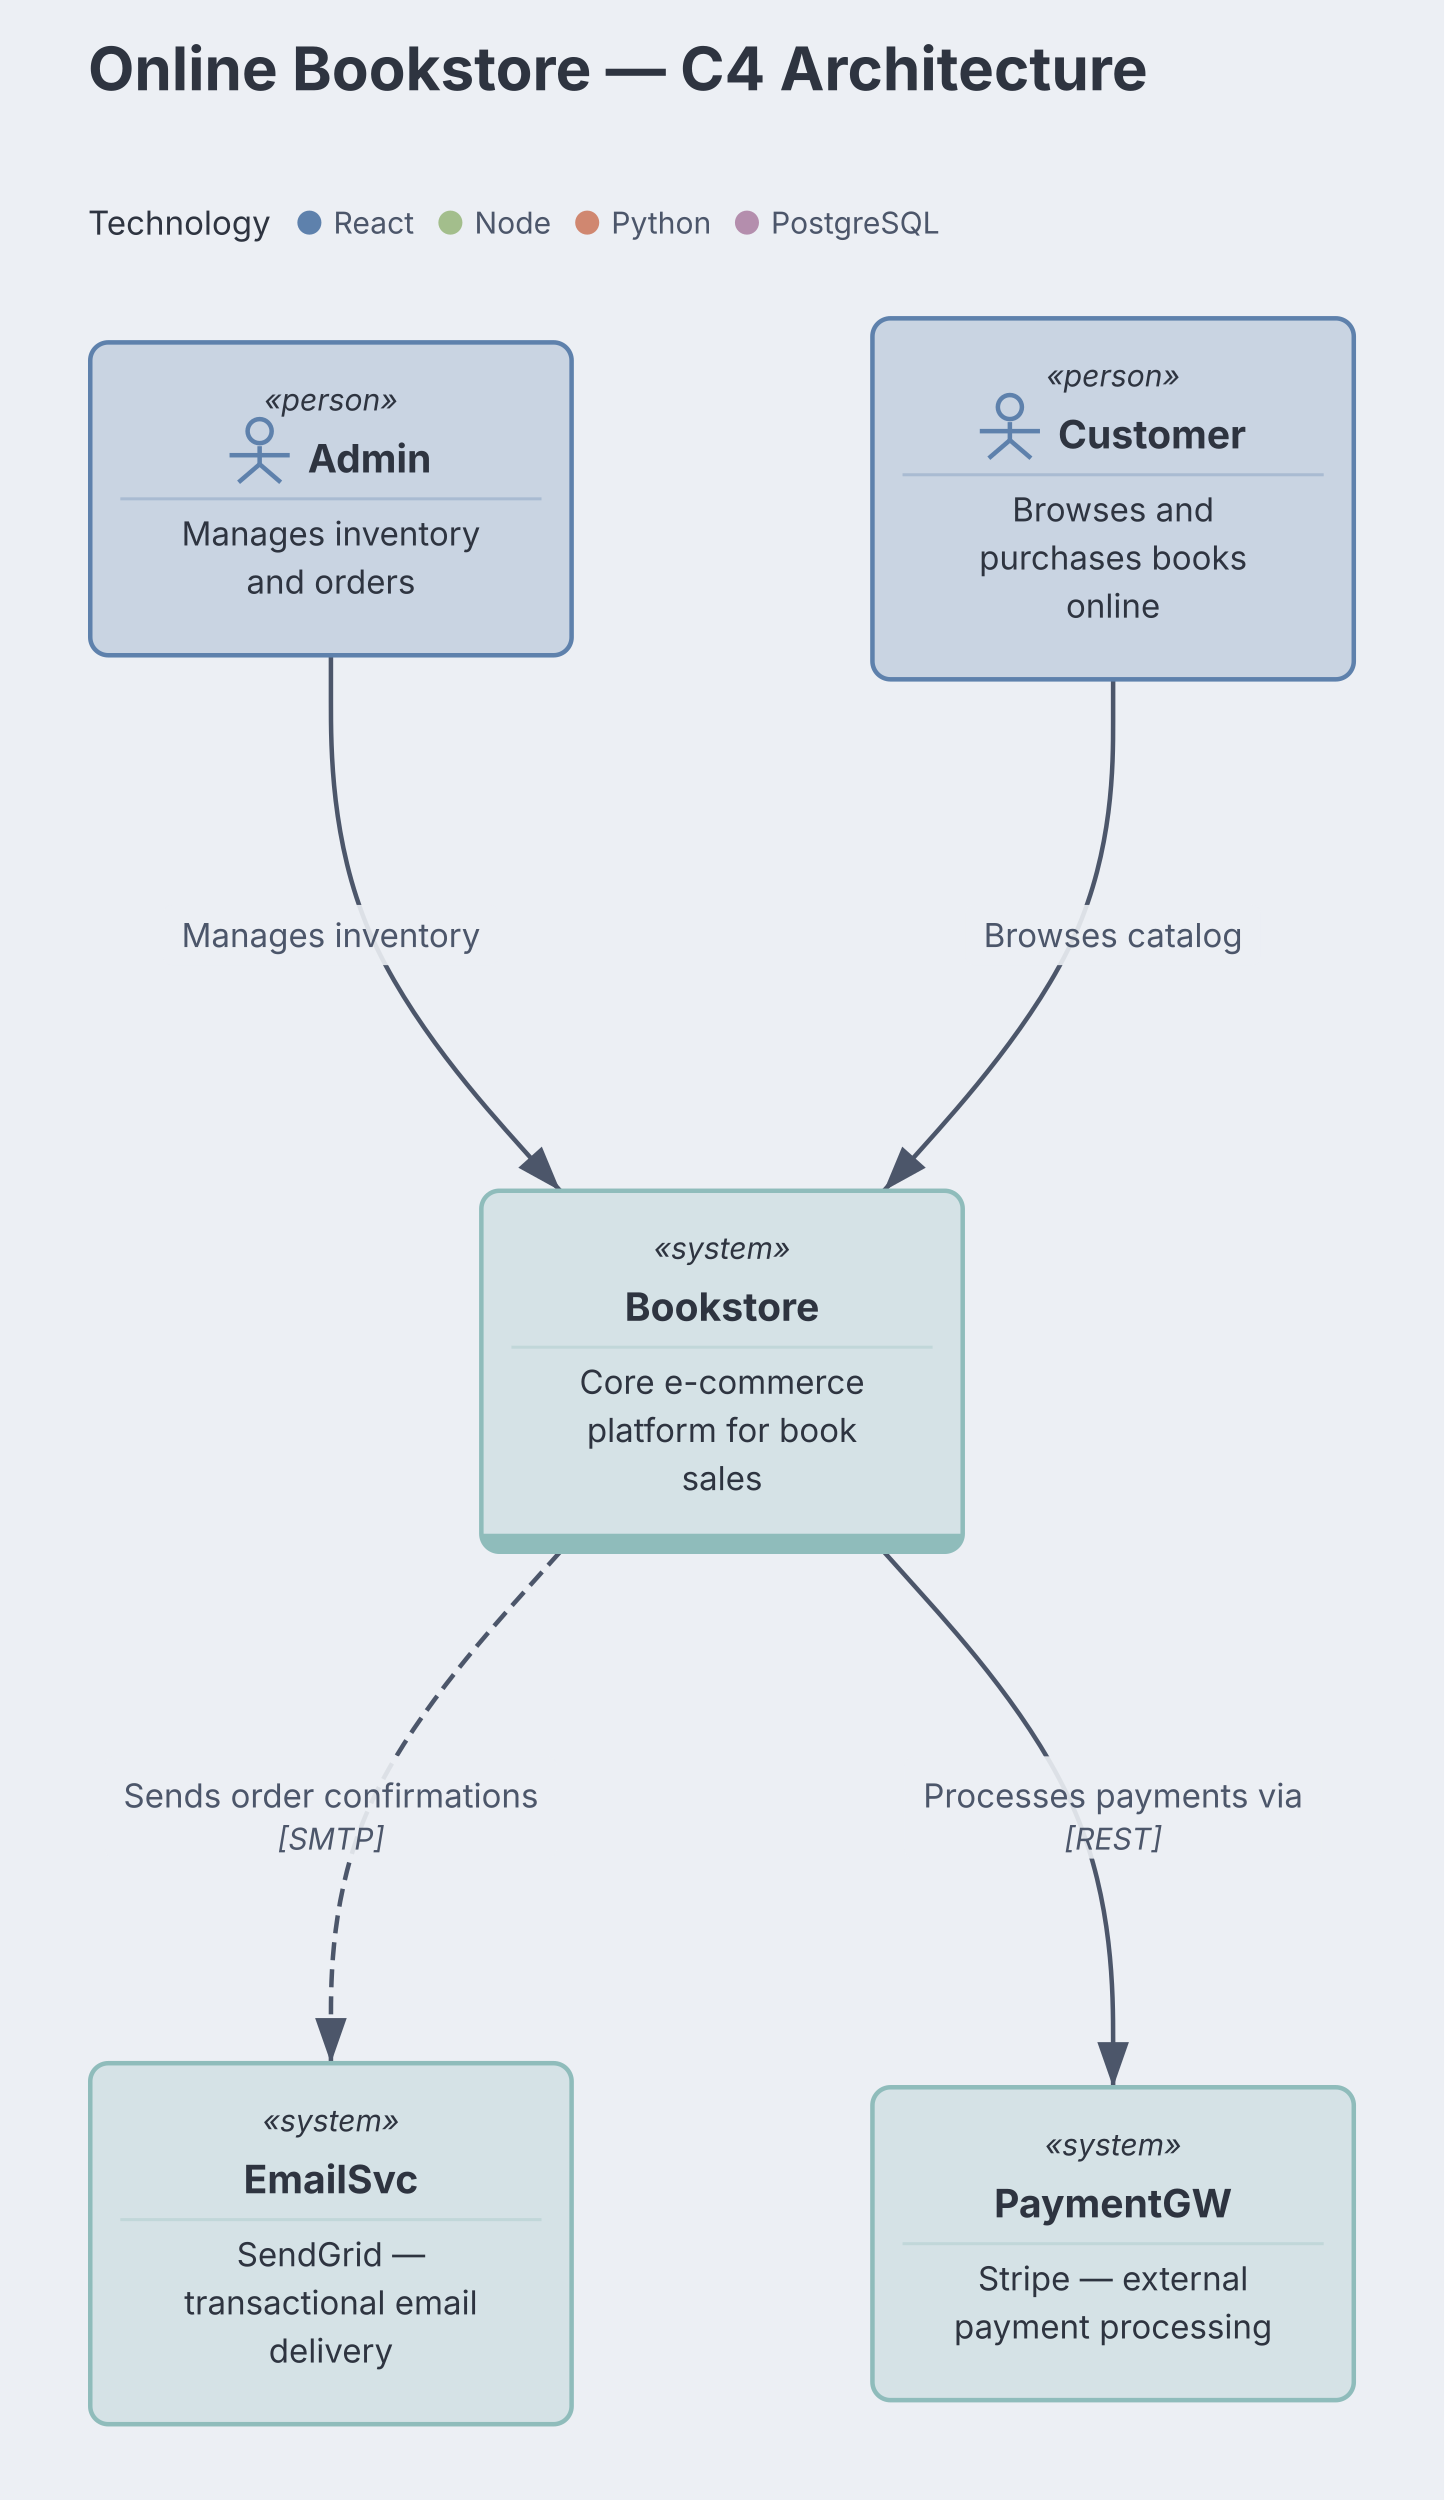
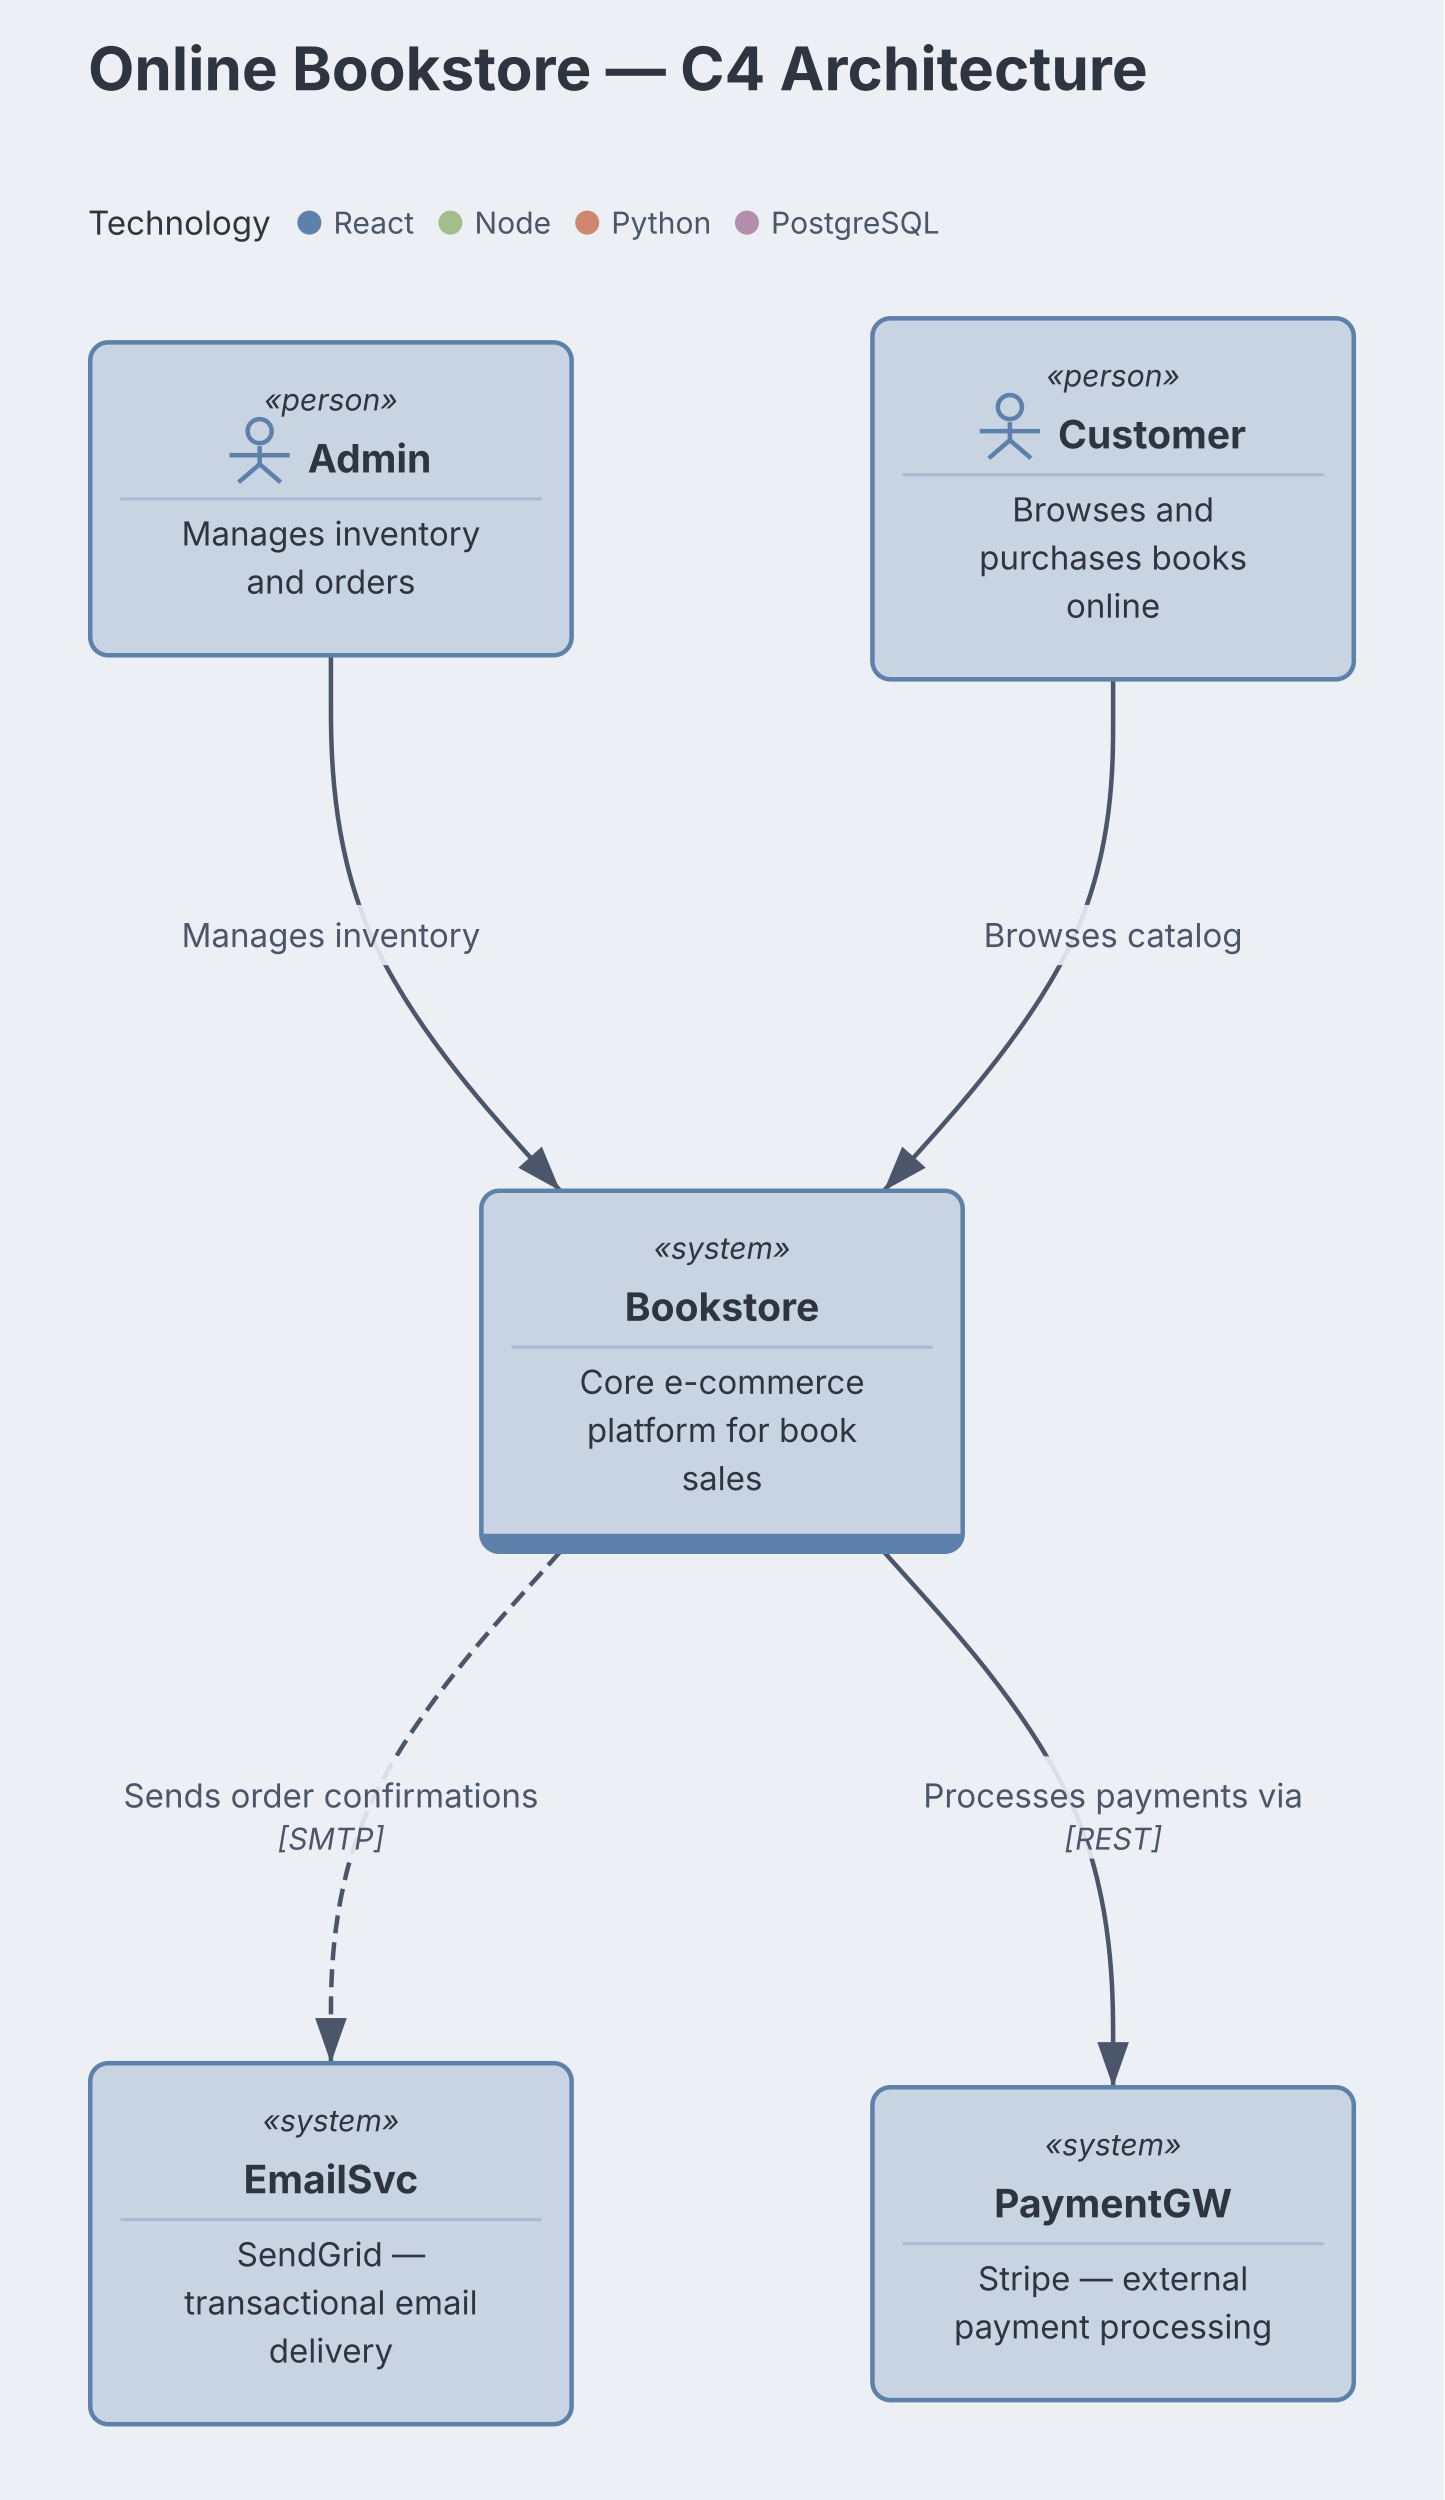
<svg xmlns="http://www.w3.org/2000/svg" aria-describedby="dgmo-desc-b330757a" role="img" aria-label="Online Bookstore — C4 Architecture — C4 diagram" width="480" height="831" viewBox="30 0 480 831" preserveAspectRatio="xMidYMid meet" style="font-family: Inter, system-ui, Avenir, Helvetica, Arial, sans-serif; background: rgb(236, 239, 244);">
  <style>.c4-card:hover{filter:saturate(1.4) brightness(1.06)}.c4-card{transition:filter .12s ease, opacity .12s ease}@media (hover:hover){svg:has(.c4-card[data-node-id="Customer"]:hover) .c4-edge-group:not([data-source="Customer"]):not([data-target="Customer"]){opacity:0.4}svg:has(.c4-card[data-node-id="Admin"]:hover) .c4-edge-group:not([data-source="Admin"]):not([data-target="Admin"]){opacity:0.4}svg:has(.c4-card[data-node-id="Bookstore"]:hover) .c4-edge-group:not([data-source="Bookstore"]):not([data-target="Bookstore"]){opacity:0.4}svg:has(.c4-card[data-node-id="PaymentGW"]:hover) .c4-edge-group:not([data-source="PaymentGW"]):not([data-target="PaymentGW"]){opacity:0.4}svg:has(.c4-card[data-node-id="EmailSvc"]:hover) .c4-edge-group:not([data-source="EmailSvc"]):not([data-target="EmailSvc"]){opacity:0.4}svg:has([data-legend-entry="react"]:hover) .c4-card:not([data-tag-technology="react"]){opacity:0.4}svg:has(.c4-card[data-tag-technology="react"]:hover):has([data-legend-entry="react"]) [data-legend-entry]:not([data-legend-entry="react"]){opacity:0.4}}</style>
  <rect class="dgmo-canvas-bg" x="30" y="0" width="480" height="831" fill="#eceff4" />
  <defs>
    <marker id="c4-arrow" viewBox="0 0 10 7" refX="10" refY="3.5" markerWidth="10" markerHeight="7" orient="auto">
      <polygon points="0,0 10,3.5 0,7" fill="#4c566a" />
    </marker>
    <marker id="c4-arrow-start" viewBox="0 0 10 7" refX="0" refY="3.5" markerWidth="10" markerHeight="7" orient="auto">
      <polygon points="10,0 0,3.5 10,7" fill="#4c566a" />
    </marker>
  </defs>
  <text class="chart-title" x="59.25" y="30" text-anchor="start" fill="#2e3440" font-size="20" font-weight="bold" style="cursor: default;" data-line-number="1">Online Bookstore — C4 Architecture</text>
  <g transform="translate(20, 65.81) scale(1)">
    <g class="c4-edge-group" data-line-number="17" data-source="Customer" data-target="Bookstore">
      <path d="M380,160L380,174.167C380,188.333,380,216.667,367.299,245C354.598,273.333,329.195,301.667,316.494,315.833L303.793,330" fill="none" stroke="#4c566a" stroke-width="1.5" class="c4-edge" marker-end="url(#c4-arrow)" />
      <rect x="330.853" y="235" width="98.295" height="20" rx="3" fill="#eceff4" opacity="0.9" class="c4-edge-label-bg" />
      <text x="380" y="249" text-anchor="middle" fill="#4c566a" font-size="11" class="c4-edge-label">Browses catalog</text>
    </g>
    <g class="c4-edge-group" data-line-number="21" data-source="Admin" data-target="Bookstore">
      <path d="M120,152L120,167.5C120,183,120,214,132.701,243.667C145.402,273.333,170.805,301.667,183.506,315.833L196.207,330" fill="none" stroke="#4c566a" stroke-width="1.5" class="c4-edge" marker-end="url(#c4-arrow)" />
      <rect x="64.187" y="235" width="111.627" height="20" rx="3" fill="#eceff4" opacity="0.9" class="c4-edge-label-bg" />
      <text x="120" y="249" text-anchor="middle" fill="#4c566a" font-size="11" class="c4-edge-label">Manages inventory</text>
    </g>
    <g class="c4-edge-group" data-line-number="25" data-source="Bookstore" data-target="PaymentGW">
      <path d="M303.793,450L316.494,464.167C329.195,478.333,354.598,506.667,367.299,536.333C380,566,380,597,380,612.5L380,628" fill="none" stroke="#4c566a" stroke-width="1.5" class="c4-edge" marker-end="url(#c4-arrow)" />
      <rect x="310.722" y="518" width="138.555" height="34" rx="3" fill="#eceff4" opacity="0.9" class="c4-edge-label-bg" />
      <text x="380" y="535" text-anchor="middle" fill="#4c566a" font-size="11" class="c4-edge-label">Processes payments via</text>
      <text x="380" y="549" text-anchor="middle" fill="#4c566a" font-size="10" font-style="italic" class="c4-edge-tech">[REST]</text>
    </g>
    <g class="c4-edge-group" data-line-number="26" data-source="Bookstore" data-target="EmailSvc">
      <path d="M196.207,450L183.506,464.167C170.805,478.333,145.402,506.667,132.701,535C120,563.333,120,591.667,120,605.833L120,620" fill="none" stroke="#4c566a" stroke-width="1.5" class="c4-edge" marker-end="url(#c4-arrow)" stroke-dasharray="6 3" />
      <rect x="45.025" y="518" width="149.951" height="34" rx="3" fill="#eceff4" opacity="0.9" class="c4-edge-label-bg" />
      <text x="120" y="535" text-anchor="middle" fill="#4c566a" font-size="11" class="c4-edge-label">Sends order confirmations</text>
      <text x="120" y="549" text-anchor="middle" fill="#4c566a" font-size="10" font-style="italic" class="c4-edge-tech">[SMTP]</text>
    </g>
    <g transform="translate(380, 100)" class="c4-card" data-line-number="15" data-node-id="Customer" data-tag-technology="react">
      <rect x="-80" y="-60" width="160" height="120" rx="6" ry="6" fill="#c9d4e2" stroke="#5e81ac" stroke-width="1.5" />
      <text x="0" y="-41" text-anchor="middle" dominant-baseline="central" fill="#2e3440" font-size="10" font-style="italic">«person»</text>
      <circle cx="-34.317" cy="-30.5" r="4" fill="none" stroke="#5e81ac" stroke-width="1.5" />
      <line x1="-34.317" y1="-25.5" x2="-34.317" y2="-19.5" stroke="#5e81ac" stroke-width="1.5" />
      <line x1="-44.317" y1="-22.5" x2="-24.317" y2="-22.5" stroke="#5e81ac" stroke-width="1.5" />
      <line x1="-34.317" y1="-19.5" x2="-41.317" y2="-13.5" stroke="#5e81ac" stroke-width="1.5" />
      <line x1="-34.317" y1="-19.5" x2="-27.317" y2="-13.5" stroke="#5e81ac" stroke-width="1.5" />
      <text x="-18.317" y="-21.5" text-anchor="start" dominant-baseline="central" fill="#2e3440" font-size="13" font-weight="bold">Customer</text>
      <line x1="-70" y1="-8" x2="70" y2="-8" stroke="#5e81ac" stroke-width="1" stroke-opacity="0.3" />
      <text x="0" y="3.5" text-anchor="middle" dominant-baseline="central" fill="#2e3440" font-size="11">
        <tspan>Browses and</tspan>
      </text>
      <text x="0" y="19.5" text-anchor="middle" dominant-baseline="central" fill="#2e3440" font-size="11">
        <tspan>purchases books</tspan>
      </text>
      <text x="0" y="35.5" text-anchor="middle" dominant-baseline="central" fill="#2e3440" font-size="11">
        <tspan>online</tspan>
      </text>
    </g>
    <g transform="translate(120, 100)" class="c4-card" data-line-number="19" data-node-id="Admin" data-tag-technology="react">
      <rect x="-80" y="-52" width="160" height="104" rx="6" ry="6" fill="#c9d4e2" stroke="#5e81ac" stroke-width="1.5" />
      <text x="0" y="-33" text-anchor="middle" dominant-baseline="central" fill="#2e3440" font-size="10" font-style="italic">«person»</text>
      <circle cx="-23.696" cy="-22.5" r="4" fill="none" stroke="#5e81ac" stroke-width="1.5" />
      <line x1="-23.696" y1="-17.5" x2="-23.696" y2="-11.5" stroke="#5e81ac" stroke-width="1.5" />
      <line x1="-33.696" y1="-14.5" x2="-13.696" y2="-14.5" stroke="#5e81ac" stroke-width="1.5" />
      <line x1="-23.696" y1="-11.5" x2="-30.696" y2="-5.5" stroke="#5e81ac" stroke-width="1.5" />
      <line x1="-23.696" y1="-11.5" x2="-16.696" y2="-5.5" stroke="#5e81ac" stroke-width="1.5" />
      <text x="-7.696" y="-13.5" text-anchor="start" dominant-baseline="central" fill="#2e3440" font-size="13" font-weight="bold">Admin</text>
      <line x1="-70" y1="0" x2="70" y2="0" stroke="#5e81ac" stroke-width="1" stroke-opacity="0.3" />
      <text x="0" y="11.5" text-anchor="middle" dominant-baseline="central" fill="#2e3440" font-size="11">
        <tspan>Manages inventory</tspan>
      </text>
      <text x="0" y="27.5" text-anchor="middle" dominant-baseline="central" fill="#2e3440" font-size="11">
        <tspan>and orders</tspan>
      </text>
    </g>
    <g transform="translate(250, 390)" class="c4-card" data-line-number="23" data-node-id="Bookstore" data-tag-technology="react">
-       <rect x="-80" y="-60" width="160" height="120" rx="6" ry="6" fill="#d5e2e6" stroke="#8fbcbb" stroke-width="1.5" />
+       <rect x="-80" y="-60" width="160" height="120" rx="6" ry="6" fill="#c9d4e2" stroke="#5e81ac" stroke-width="1.5" />
      <text x="0" y="-41" text-anchor="middle" dominant-baseline="central" fill="#2e3440" font-size="10" font-style="italic">«system»</text>
      <text x="0" y="-21.5" text-anchor="middle" dominant-baseline="central" fill="#2e3440" font-size="13" font-weight="bold">Bookstore</text>
-       <line x1="-70" y1="-8" x2="70" y2="-8" stroke="#8fbcbb" stroke-width="1" stroke-opacity="0.3" />
+       <line x1="-70" y1="-8" x2="70" y2="-8" stroke="#5e81ac" stroke-width="1" stroke-opacity="0.3" />
      <text x="0" y="3.5" text-anchor="middle" dominant-baseline="central" fill="#2e3440" font-size="11">
        <tspan>Core e-commerce</tspan>
      </text>
      <text x="0" y="19.5" text-anchor="middle" dominant-baseline="central" fill="#2e3440" font-size="11">
        <tspan>platform for book</tspan>
      </text>
      <text x="0" y="35.5" text-anchor="middle" dominant-baseline="central" fill="#2e3440" font-size="11">
        <tspan>sales</tspan>
      </text>
      <clipPath id="clip-drill-Bookstore">
        <rect x="-80" y="-60" width="160" height="120" rx="6" />
      </clipPath>
-       <rect x="-80" y="54" width="160" height="6" fill="#8fbcbb" clip-path="url(#clip-drill-Bookstore)" class="c4-drill-bar" />
+       <rect x="-80" y="54" width="160" height="6" fill="#5e81ac" clip-path="url(#clip-drill-Bookstore)" class="c4-drill-bar" />
    </g>
    <g transform="translate(380, 680)" class="c4-card" data-line-number="47" data-node-id="PaymentGW" data-tag-technology="react">
-       <rect x="-80" y="-52" width="160" height="104" rx="6" ry="6" fill="#d5e2e6" stroke="#8fbcbb" stroke-width="1.5" />
+       <rect x="-80" y="-52" width="160" height="104" rx="6" ry="6" fill="#c9d4e2" stroke="#5e81ac" stroke-width="1.5" />
      <text x="0" y="-33" text-anchor="middle" dominant-baseline="central" fill="#2e3440" font-size="10" font-style="italic">«system»</text>
      <text x="0" y="-13.5" text-anchor="middle" dominant-baseline="central" fill="#2e3440" font-size="13" font-weight="bold">PaymentGW</text>
-       <line x1="-70" y1="0" x2="70" y2="0" stroke="#8fbcbb" stroke-width="1" stroke-opacity="0.3" />
+       <line x1="-70" y1="0" x2="70" y2="0" stroke="#5e81ac" stroke-width="1" stroke-opacity="0.3" />
      <text x="0" y="11.5" text-anchor="middle" dominant-baseline="central" fill="#2e3440" font-size="11">
        <tspan>Stripe — external</tspan>
      </text>
      <text x="0" y="27.5" text-anchor="middle" dominant-baseline="central" fill="#2e3440" font-size="11">
        <tspan>payment processing</tspan>
      </text>
    </g>
    <g transform="translate(120, 680)" class="c4-card" data-line-number="50" data-node-id="EmailSvc" data-tag-technology="react">
-       <rect x="-80" y="-60" width="160" height="120" rx="6" ry="6" fill="#d5e2e6" stroke="#8fbcbb" stroke-width="1.5" />
+       <rect x="-80" y="-60" width="160" height="120" rx="6" ry="6" fill="#c9d4e2" stroke="#5e81ac" stroke-width="1.5" />
      <text x="0" y="-41" text-anchor="middle" dominant-baseline="central" fill="#2e3440" font-size="10" font-style="italic">«system»</text>
      <text x="0" y="-21.5" text-anchor="middle" dominant-baseline="central" fill="#2e3440" font-size="13" font-weight="bold">EmailSvc</text>
-       <line x1="-70" y1="-8" x2="70" y2="-8" stroke="#8fbcbb" stroke-width="1" stroke-opacity="0.3" />
+       <line x1="-70" y1="-8" x2="70" y2="-8" stroke="#5e81ac" stroke-width="1" stroke-opacity="0.3" />
      <text x="0" y="3.5" text-anchor="middle" dominant-baseline="central" fill="#2e3440" font-size="11">
        <tspan>SendGrid —</tspan>
      </text>
      <text x="0" y="19.5" text-anchor="middle" dominant-baseline="central" fill="#2e3440" font-size="11">
        <tspan>transactional email</tspan>
      </text>
      <text x="0" y="35.5" text-anchor="middle" dominant-baseline="central" fill="#2e3440" font-size="11">
        <tspan>delivery</tspan>
      </text>
    </g>
    <g class="c4-legend" transform="translate(0, -5.81)" data-legend-active="technology">
      <g data-frame-legend="" data-dx="39.25" transform="translate(39.25,0)">
        <g class="dgmo-legend" data-legend-title-relation="below-title" data-legend-capsule-addon-width="0" data-legend-active="technology" data-legend-left="0" data-legend-right="291.419">
          <g transform="translate(0,0)" data-legend-group="technology" class="c4-legend-group">
            <text x="0" y="14" dominant-baseline="central" font-size="11" font-weight="normal" fill="#2e3440" font-family="Inter, system-ui, Avenir, Helvetica, Arial, sans-serif">Technology</text>
            <g data-legend-entry="react" data-series-name="React">
              <rect data-legend-hit="" x="69.589" y="0" width="46.87" height="28" fill="transparent" />
              <circle cx="73.589" cy="14" r="4" fill="#5e81ac" />
              <text x="81.589" y="14" dominant-baseline="central" font-size="10" fill="#4c566a" font-family="Inter, system-ui, Avenir, Helvetica, Arial, sans-serif">React</text>
            </g>
            <g data-legend-entry="node" data-series-name="Node">
              <rect data-legend-hit="" x="116.459" y="0" width="45.48" height="28" fill="transparent" />
              <circle cx="120.459" cy="14" r="4" fill="#a3be8c" />
              <text x="128.459" y="14" dominant-baseline="central" font-size="10" fill="#4c566a" font-family="Inter, system-ui, Avenir, Helvetica, Arial, sans-serif">Node</text>
            </g>
            <g data-legend-entry="python" data-series-name="Python">
              <rect data-legend-hit="" x="161.939" y="0" width="53.1" height="28" fill="transparent" />
              <circle cx="165.939" cy="14" r="4" fill="#d08770" />
              <text x="173.939" y="14" dominant-baseline="central" font-size="10" fill="#4c566a" font-family="Inter, system-ui, Avenir, Helvetica, Arial, sans-serif">Python</text>
            </g>
            <g data-legend-entry="postgresql" data-series-name="PostgreSQL">
              <rect data-legend-hit="" x="215.039" y="0" width="76.38" height="28" fill="transparent" />
              <circle cx="219.039" cy="14" r="4" fill="#b48ead" />
              <text x="227.039" y="14" dominant-baseline="central" font-size="10" fill="#4c566a" font-family="Inter, system-ui, Avenir, Helvetica, Arial, sans-serif">PostgreSQL</text>
            </g>
          </g>
        </g>
      </g>
    </g>
  </g>
</svg>
